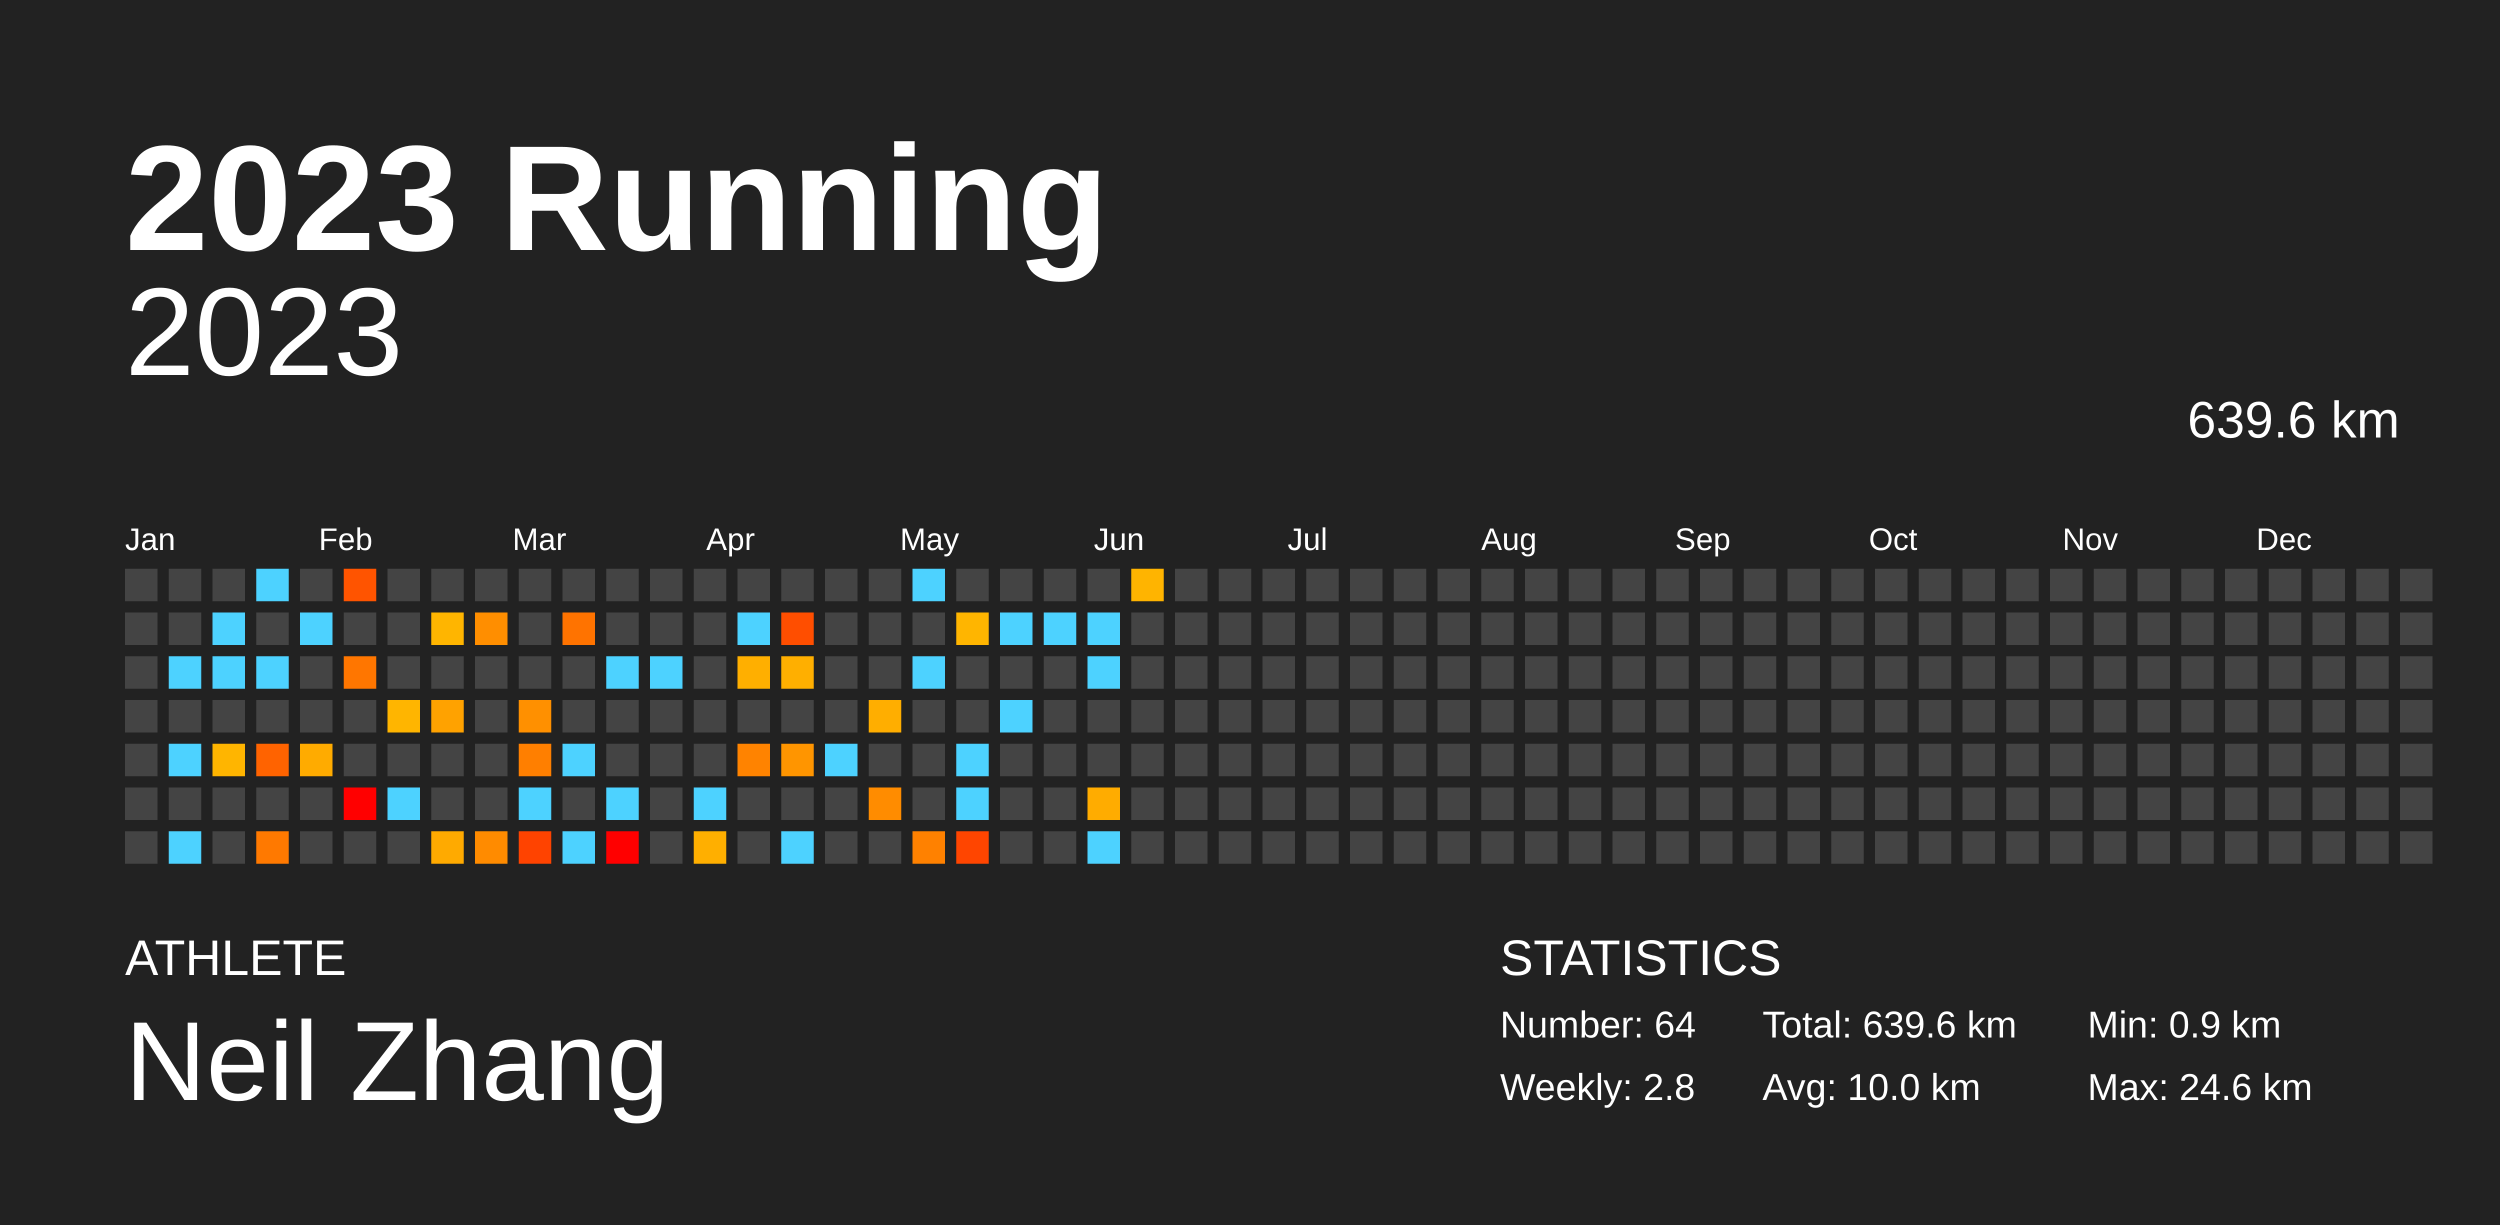
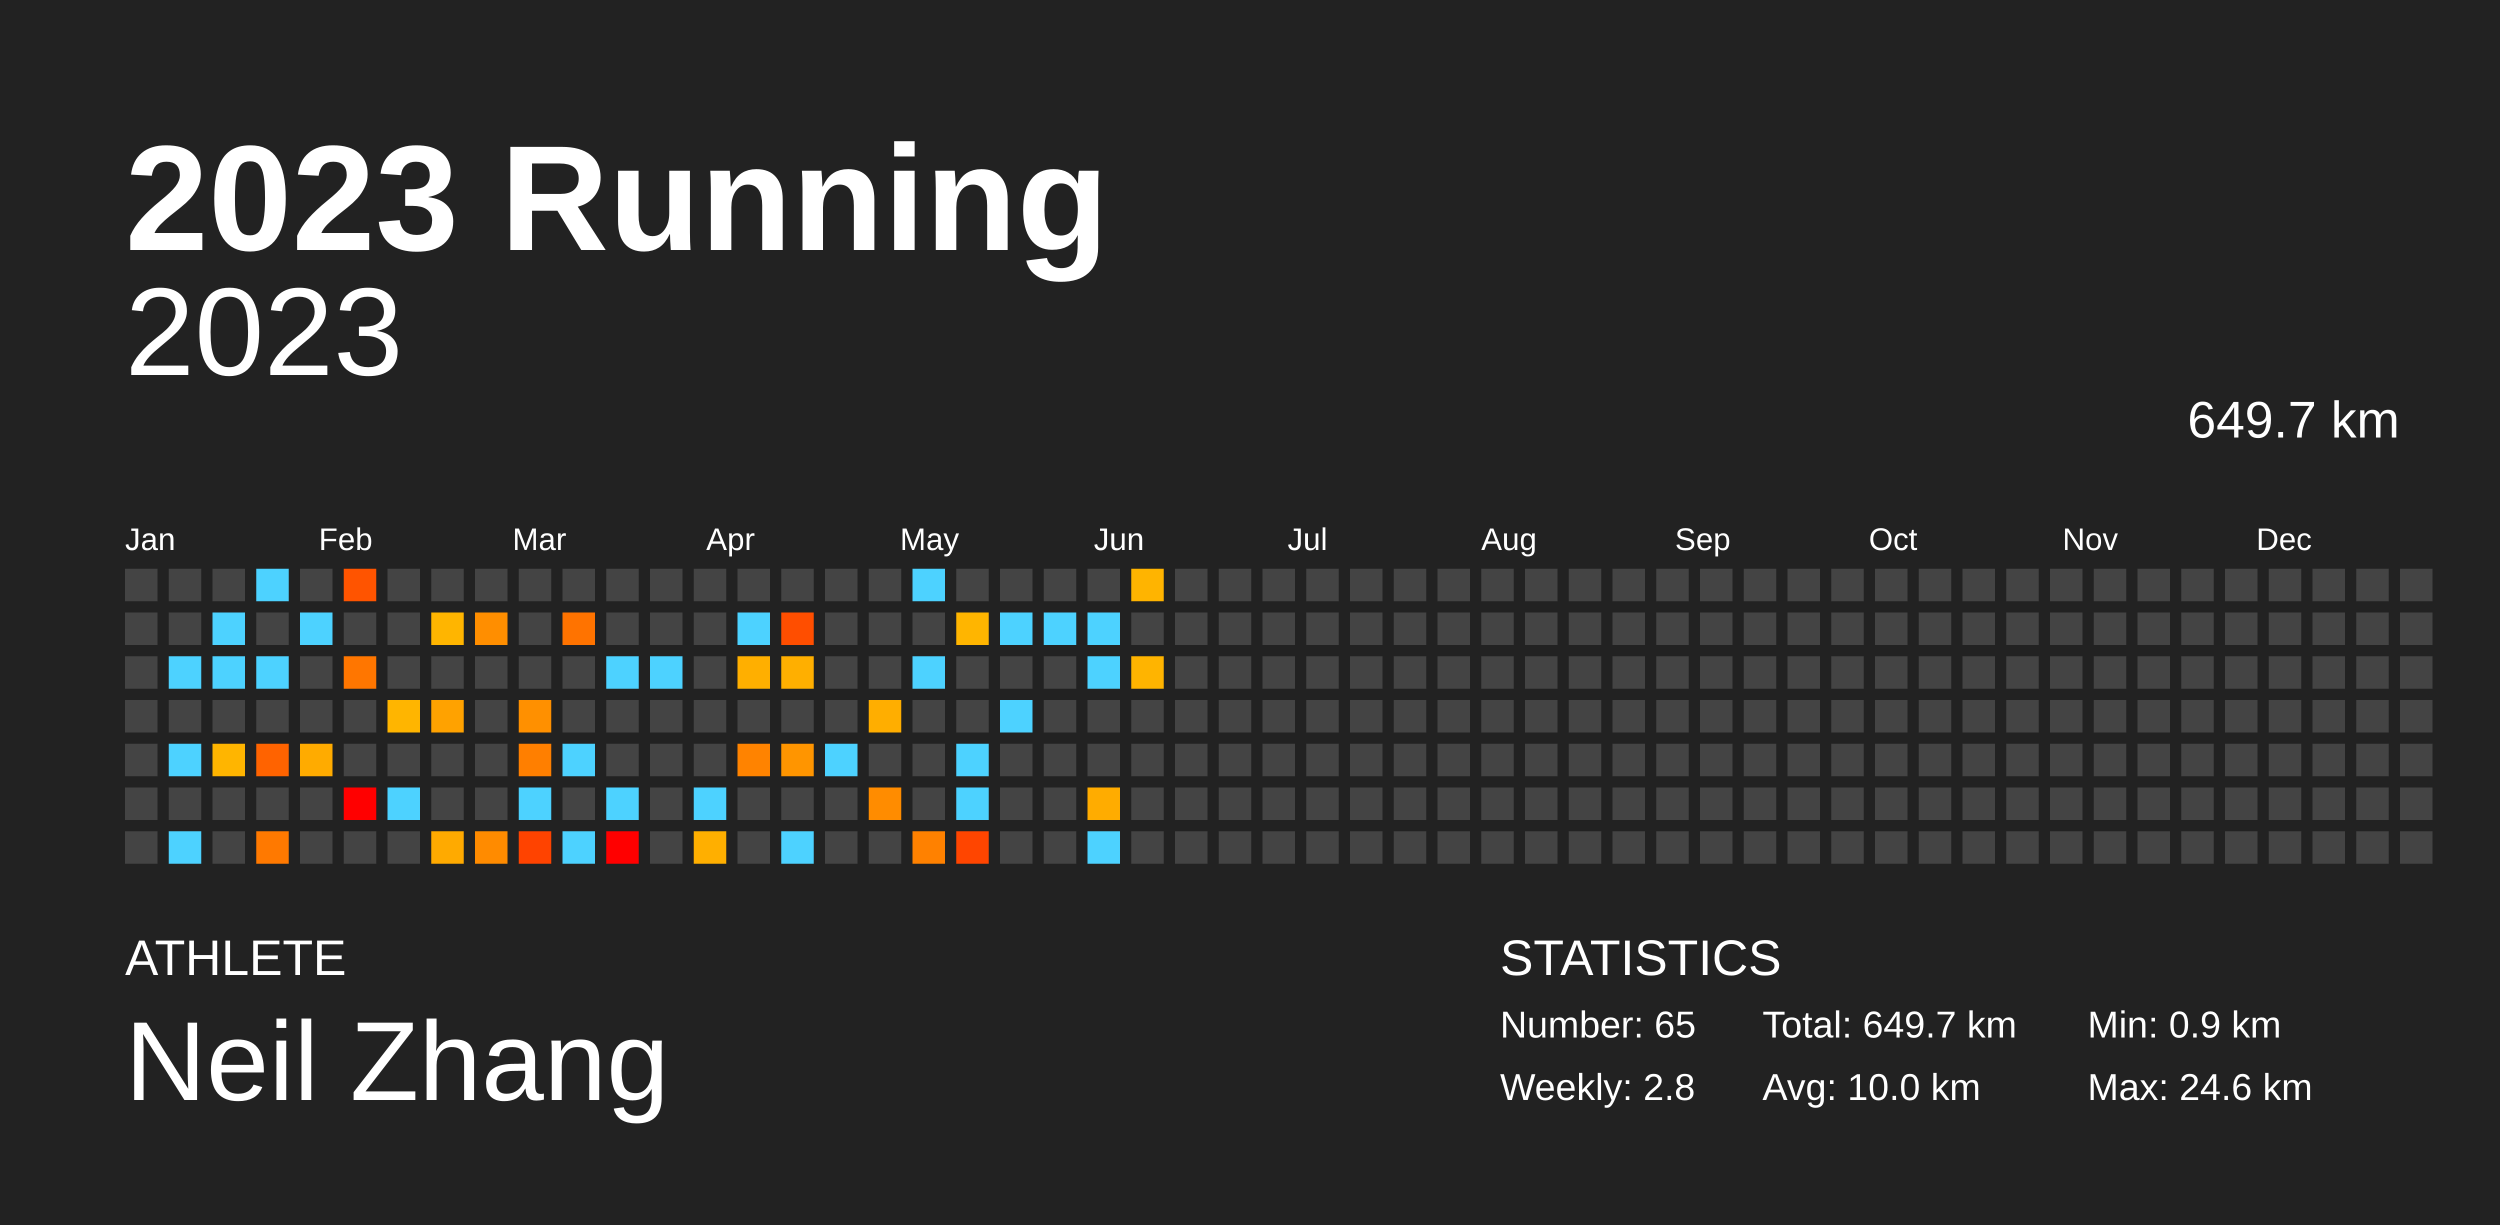
<svg xmlns="http://www.w3.org/2000/svg" baseProfile="full" height="98mm" version="1.1" viewBox="0,0,200,98" width="200mm">
  <defs />
  <rect fill="#222222" height="98" width="200" x="0" y="0" />
  <text fill="#FFFFFF" style="font-size:12px; font-family:Arial; font-weight:bold;" x="10" y="20">2023 Running</text>
  <text fill="#FFFFFF" style="font-size:4px; font-family:Arial" x="10" y="78">ATHLETE</text>
  <text fill="#FFFFFF" style="font-size:9px; font-family:Arial" x="10" y="88">Neil Zhang</text>
  <text fill="#FFFFFF" style="font-size:4px; font-family:Arial" x="120" y="78">STATISTICS</text>
-   <text fill="#FFFFFF" style="font-size:3px; font-family:Arial" x="120" y="83">Number: 64</text>
+   <text fill="#FFFFFF" style="font-size:3px; font-family:Arial" x="120" y="83">Number: 65</text>
  <text fill="#FFFFFF" style="font-size:3px; font-family:Arial" x="120" y="88">Weekly: 2.8</text>
-   <text fill="#FFFFFF" style="font-size:3px; font-family:Arial" x="141" y="83">Total: 639.6 km</text>
+   <text fill="#FFFFFF" style="font-size:3px; font-family:Arial" x="141" y="83">Total: 649.7 km</text>
  <text fill="#FFFFFF" style="font-size:3px; font-family:Arial" x="141" y="88">Avg: 10.0 km</text>
  <text fill="#FFFFFF" style="font-size:3px; font-family:Arial" x="167" y="83">Min: 0.9 km</text>
  <text fill="#FFFFFF" style="font-size:3px; font-family:Arial" x="167" y="88">Max: 24.6 km</text>
  <text alignment-baseline="hanging" fill="#FFFFFF" style="font-size:10.0px; font-family:Arial;" x="10" y="30">2023</text>
-   <text alignment-baseline="hanging" fill="#FFFFFF" style="font-size:4.125px; font-family:Arial;" x="175" y="35">639.6 km</text>
+   <text alignment-baseline="hanging" fill="#FFFFFF" style="font-size:4.125px; font-family:Arial;" x="175" y="35">649.7 km</text>
  <text fill="#FFFFFF" style="font-size:2.5px; font-family:Arial" x="10.0" y="44">Jan</text>
  <text fill="#FFFFFF" style="font-size:2.5px; font-family:Arial" x="25.5" y="44">Feb</text>
  <text fill="#FFFFFF" style="font-size:2.5px; font-family:Arial" x="41.0" y="44">Mar</text>
  <text fill="#FFFFFF" style="font-size:2.5px; font-family:Arial" x="56.5" y="44">Apr</text>
  <text fill="#FFFFFF" style="font-size:2.5px; font-family:Arial" x="72.0" y="44">May</text>
  <text fill="#FFFFFF" style="font-size:2.5px; font-family:Arial" x="87.5" y="44">Jun</text>
  <text fill="#FFFFFF" style="font-size:2.5px; font-family:Arial" x="103.0" y="44">Jul</text>
  <text fill="#FFFFFF" style="font-size:2.5px; font-family:Arial" x="118.5" y="44">Aug</text>
  <text fill="#FFFFFF" style="font-size:2.5px; font-family:Arial" x="134.0" y="44">Sep</text>
  <text fill="#FFFFFF" style="font-size:2.5px; font-family:Arial" x="149.5" y="44">Oct</text>
  <text fill="#FFFFFF" style="font-size:2.5px; font-family:Arial" x="165.0" y="44">Nov</text>
  <text fill="#FFFFFF" style="font-size:2.5px; font-family:Arial" x="180.5" y="44">Dec</text>
  <rect fill="#444444" height="2.6" width="2.6" x="10.0" y="45.5" />
  <rect fill="#444444" height="2.6" width="2.6" x="10.0" y="49.0" />
  <rect fill="#444444" height="2.6" width="2.6" x="10.0" y="52.5" />
  <rect fill="#444444" height="2.6" width="2.6" x="10.0" y="56.0" />
  <rect fill="#444444" height="2.6" width="2.6" x="10.0" y="59.5" />
  <rect fill="#444444" height="2.6" width="2.6" x="10.0" y="63.0" />
  <rect fill="#444444" height="2.6" width="2.6" x="10.0" y="66.5" />
  <rect fill="#444444" height="2.6" width="2.6" x="13.5" y="45.5" />
  <rect fill="#444444" height="2.6" width="2.6" x="13.5" y="49.0" />
  <rect fill="#4dd2ff" height="2.6" width="2.6" x="13.5" y="52.5" />
  <rect fill="#444444" height="2.6" width="2.6" x="13.5" y="56.0" />
  <rect fill="#4dd2ff" height="2.6" width="2.6" x="13.5" y="59.5" />
  <rect fill="#444444" height="2.6" width="2.6" x="13.5" y="63.0" />
  <rect fill="#4dd2ff" height="2.6" width="2.6" x="13.5" y="66.5" />
  <rect fill="#444444" height="2.6" width="2.6" x="17.0" y="45.5" />
  <rect fill="#4dd2ff" height="2.6" width="2.6" x="17.0" y="49.0" />
  <rect fill="#4dd2ff" height="2.6" width="2.6" x="17.0" y="52.5" />
  <rect fill="#444444" height="2.6" width="2.6" x="17.0" y="56.0" />
  <rect fill="#ffb500" height="2.6" width="2.6" x="17.0" y="59.5" />
  <rect fill="#444444" height="2.6" width="2.6" x="17.0" y="63.0" />
  <rect fill="#444444" height="2.6" width="2.6" x="17.0" y="66.5" />
  <rect fill="#4dd2ff" height="2.6" width="2.6" x="20.5" y="45.5" />
  <rect fill="#444444" height="2.6" width="2.6" x="20.5" y="49.0" />
  <rect fill="#4dd2ff" height="2.6" width="2.6" x="20.5" y="52.5" />
  <rect fill="#444444" height="2.6" width="2.6" x="20.5" y="56.0" />
  <rect fill="#ff6300" height="2.6" width="2.6" x="20.5" y="59.5" />
  <rect fill="#444444" height="2.6" width="2.6" x="20.5" y="63.0" />
  <rect fill="#ff7900" height="2.6" width="2.6" x="20.5" y="66.5" />
  <rect fill="#444444" height="2.6" width="2.6" x="24.0" y="45.5" />
  <rect fill="#4dd2ff" height="2.6" width="2.6" x="24.0" y="49.0" />
  <rect fill="#444444" height="2.6" width="2.6" x="24.0" y="52.5" />
  <rect fill="#444444" height="2.6" width="2.6" x="24.0" y="56.0" />
  <rect fill="#ffab00" height="2.6" width="2.6" x="24.0" y="59.5" />
  <rect fill="#444444" height="2.6" width="2.6" x="24.0" y="63.0" />
  <rect fill="#444444" height="2.6" width="2.6" x="24.0" y="66.5" />
  <rect fill="#ff5400" height="2.6" width="2.6" x="27.5" y="45.5" />
  <rect fill="#444444" height="2.6" width="2.6" x="27.5" y="49.0" />
  <rect fill="#ff7600" height="2.6" width="2.6" x="27.5" y="52.5" />
  <rect fill="#444444" height="2.6" width="2.6" x="27.5" y="56.0" />
  <rect fill="#444444" height="2.6" width="2.6" x="27.5" y="59.5" />
  <rect fill="red" height="2.6" width="2.6" x="27.5" y="63.0" />
  <rect fill="#444444" height="2.6" width="2.6" x="27.5" y="66.5" />
  <rect fill="#444444" height="2.6" width="2.6" x="31.0" y="45.5" />
  <rect fill="#444444" height="2.6" width="2.6" x="31.0" y="49.0" />
  <rect fill="#444444" height="2.6" width="2.6" x="31.0" y="52.5" />
  <rect fill="#ffb500" height="2.6" width="2.6" x="31.0" y="56.0" />
  <rect fill="#444444" height="2.6" width="2.6" x="31.0" y="59.5" />
  <rect fill="#4dd2ff" height="2.6" width="2.6" x="31.0" y="63.0" />
  <rect fill="#444444" height="2.6" width="2.6" x="31.0" y="66.5" />
  <rect fill="#444444" height="2.6" width="2.6" x="34.5" y="45.5" />
  <rect fill="#ffb500" height="2.6" width="2.6" x="34.5" y="49.0" />
  <rect fill="#444444" height="2.6" width="2.6" x="34.5" y="52.5" />
  <rect fill="#ffa200" height="2.6" width="2.6" x="34.5" y="56.0" />
  <rect fill="#444444" height="2.6" width="2.6" x="34.5" y="59.5" />
  <rect fill="#444444" height="2.6" width="2.6" x="34.5" y="63.0" />
  <rect fill="#ffaa00" height="2.6" width="2.6" x="34.5" y="66.5" />
  <rect fill="#444444" height="2.6" width="2.6" x="38.0" y="45.5" />
  <rect fill="#ff8e00" height="2.6" width="2.6" x="38.0" y="49.0" />
  <rect fill="#444444" height="2.6" width="2.6" x="38.0" y="52.5" />
  <rect fill="#444444" height="2.6" width="2.6" x="38.0" y="56.0" />
  <rect fill="#444444" height="2.6" width="2.6" x="38.0" y="59.5" />
  <rect fill="#444444" height="2.6" width="2.6" x="38.0" y="63.0" />
  <rect fill="#ff8b00" height="2.6" width="2.6" x="38.0" y="66.5" />
  <rect fill="#444444" height="2.6" width="2.6" x="41.5" y="45.5" />
  <rect fill="#444444" height="2.6" width="2.6" x="41.5" y="49.0" />
  <rect fill="#444444" height="2.6" width="2.6" x="41.5" y="52.5" />
  <rect fill="#ff9000" height="2.6" width="2.6" x="41.5" y="56.0" />
  <rect fill="#ff7f00" height="2.6" width="2.6" x="41.5" y="59.5" />
  <rect fill="#4dd2ff" height="2.6" width="2.6" x="41.5" y="63.0" />
  <rect fill="#ff4300" height="2.6" width="2.6" x="41.5" y="66.5" />
  <rect fill="#444444" height="2.6" width="2.6" x="45.0" y="45.5" />
  <rect fill="#ff7300" height="2.6" width="2.6" x="45.0" y="49.0" />
  <rect fill="#444444" height="2.6" width="2.6" x="45.0" y="52.5" />
  <rect fill="#444444" height="2.6" width="2.6" x="45.0" y="56.0" />
  <rect fill="#4dd2ff" height="2.6" width="2.6" x="45.0" y="59.5" />
  <rect fill="#444444" height="2.6" width="2.6" x="45.0" y="63.0" />
  <rect fill="#4dd2ff" height="2.6" width="2.6" x="45.0" y="66.5" />
  <rect fill="#444444" height="2.6" width="2.6" x="48.5" y="45.5" />
  <rect fill="#444444" height="2.6" width="2.6" x="48.5" y="49.0" />
  <rect fill="#4dd2ff" height="2.6" width="2.6" x="48.5" y="52.5" />
  <rect fill="#444444" height="2.6" width="2.6" x="48.5" y="56.0" />
  <rect fill="#444444" height="2.6" width="2.6" x="48.5" y="59.5" />
  <rect fill="#4dd2ff" height="2.6" width="2.6" x="48.5" y="63.0" />
  <rect fill="red" height="2.6" width="2.6" x="48.5" y="66.5" />
  <rect fill="#444444" height="2.6" width="2.6" x="52.0" y="45.5" />
  <rect fill="#444444" height="2.6" width="2.6" x="52.0" y="49.0" />
  <rect fill="#4dd2ff" height="2.6" width="2.6" x="52.0" y="52.5" />
  <rect fill="#444444" height="2.6" width="2.6" x="52.0" y="56.0" />
  <rect fill="#444444" height="2.6" width="2.6" x="52.0" y="59.5" />
  <rect fill="#444444" height="2.6" width="2.6" x="52.0" y="63.0" />
  <rect fill="#444444" height="2.6" width="2.6" x="52.0" y="66.5" />
  <rect fill="#444444" height="2.6" width="2.6" x="55.5" y="45.5" />
  <rect fill="#444444" height="2.6" width="2.6" x="55.5" y="49.0" />
  <rect fill="#444444" height="2.6" width="2.6" x="55.5" y="52.5" />
  <rect fill="#444444" height="2.6" width="2.6" x="55.5" y="56.0" />
  <rect fill="#444444" height="2.6" width="2.6" x="55.5" y="59.5" />
  <rect fill="#4dd2ff" height="2.6" width="2.6" x="55.5" y="63.0" />
  <rect fill="#ffaf00" height="2.6" width="2.6" x="55.5" y="66.5" />
  <rect fill="#444444" height="2.6" width="2.6" x="59.0" y="45.5" />
  <rect fill="#4dd2ff" height="2.6" width="2.6" x="59.0" y="49.0" />
  <rect fill="#ffaf00" height="2.6" width="2.6" x="59.0" y="52.5" />
  <rect fill="#444444" height="2.6" width="2.6" x="59.0" y="56.0" />
  <rect fill="#ff8300" height="2.6" width="2.6" x="59.0" y="59.5" />
  <rect fill="#444444" height="2.6" width="2.6" x="59.0" y="63.0" />
  <rect fill="#444444" height="2.6" width="2.6" x="59.0" y="66.5" />
  <rect fill="#444444" height="2.6" width="2.6" x="62.5" y="45.5" />
  <rect fill="#ff4e00" height="2.6" width="2.6" x="62.5" y="49.0" />
  <rect fill="#ffaf00" height="2.6" width="2.6" x="62.5" y="52.5" />
  <rect fill="#444444" height="2.6" width="2.6" x="62.5" y="56.0" />
  <rect fill="#ff9500" height="2.6" width="2.6" x="62.5" y="59.5" />
  <rect fill="#444444" height="2.6" width="2.6" x="62.5" y="63.0" />
  <rect fill="#4dd2ff" height="2.6" width="2.6" x="62.5" y="66.5" />
  <rect fill="#444444" height="2.6" width="2.6" x="66.0" y="45.5" />
  <rect fill="#444444" height="2.6" width="2.6" x="66.0" y="49.0" />
  <rect fill="#444444" height="2.6" width="2.6" x="66.0" y="52.5" />
  <rect fill="#444444" height="2.6" width="2.6" x="66.0" y="56.0" />
  <rect fill="#4dd2ff" height="2.6" width="2.6" x="66.0" y="59.5" />
  <rect fill="#444444" height="2.6" width="2.6" x="66.0" y="63.0" />
  <rect fill="#444444" height="2.6" width="2.6" x="66.0" y="66.5" />
  <rect fill="#444444" height="2.6" width="2.6" x="69.5" y="45.5" />
  <rect fill="#444444" height="2.6" width="2.6" x="69.5" y="49.0" />
  <rect fill="#444444" height="2.6" width="2.6" x="69.5" y="52.5" />
  <rect fill="#ffae00" height="2.6" width="2.6" x="69.5" y="56.0" />
  <rect fill="#444444" height="2.6" width="2.6" x="69.5" y="59.5" />
  <rect fill="#ff8c00" height="2.6" width="2.6" x="69.5" y="63.0" />
  <rect fill="#444444" height="2.6" width="2.6" x="69.5" y="66.5" />
  <rect fill="#4dd2ff" height="2.6" width="2.6" x="73.0" y="45.5" />
  <rect fill="#444444" height="2.6" width="2.6" x="73.0" y="49.0" />
  <rect fill="#4dd2ff" height="2.6" width="2.6" x="73.0" y="52.5" />
  <rect fill="#444444" height="2.6" width="2.6" x="73.0" y="56.0" />
  <rect fill="#444444" height="2.6" width="2.6" x="73.0" y="59.5" />
  <rect fill="#444444" height="2.6" width="2.6" x="73.0" y="63.0" />
  <rect fill="#ff8100" height="2.6" width="2.6" x="73.0" y="66.5" />
  <rect fill="#444444" height="2.6" width="2.6" x="76.5" y="45.5" />
  <rect fill="#ffb500" height="2.6" width="2.6" x="76.5" y="49.0" />
  <rect fill="#444444" height="2.6" width="2.6" x="76.5" y="52.5" />
  <rect fill="#444444" height="2.6" width="2.6" x="76.5" y="56.0" />
  <rect fill="#4dd2ff" height="2.6" width="2.6" x="76.5" y="59.5" />
  <rect fill="#4dd2ff" height="2.6" width="2.6" x="76.5" y="63.0" />
  <rect fill="#ff4500" height="2.6" width="2.6" x="76.5" y="66.5" />
  <rect fill="#444444" height="2.6" width="2.6" x="80.0" y="45.5" />
  <rect fill="#4dd2ff" height="2.6" width="2.6" x="80.0" y="49.0" />
  <rect fill="#444444" height="2.6" width="2.6" x="80.0" y="52.5" />
  <rect fill="#4dd2ff" height="2.6" width="2.6" x="80.0" y="56.0" />
  <rect fill="#444444" height="2.6" width="2.6" x="80.0" y="59.5" />
  <rect fill="#444444" height="2.6" width="2.6" x="80.0" y="63.0" />
  <rect fill="#444444" height="2.6" width="2.6" x="80.0" y="66.5" />
  <rect fill="#444444" height="2.6" width="2.6" x="83.5" y="45.5" />
  <rect fill="#4dd2ff" height="2.6" width="2.6" x="83.5" y="49.0" />
  <rect fill="#444444" height="2.6" width="2.6" x="83.5" y="52.5" />
  <rect fill="#444444" height="2.6" width="2.6" x="83.5" y="56.0" />
  <rect fill="#444444" height="2.6" width="2.6" x="83.5" y="59.5" />
  <rect fill="#444444" height="2.6" width="2.6" x="83.5" y="63.0" />
  <rect fill="#444444" height="2.6" width="2.6" x="83.5" y="66.5" />
  <rect fill="#444444" height="2.6" width="2.6" x="87.0" y="45.5" />
  <rect fill="#4dd2ff" height="2.6" width="2.6" x="87.0" y="49.0" />
  <rect fill="#4dd2ff" height="2.6" width="2.6" x="87.0" y="52.5" />
  <rect fill="#444444" height="2.6" width="2.6" x="87.0" y="56.0" />
  <rect fill="#444444" height="2.6" width="2.6" x="87.0" y="59.5" />
  <rect fill="#ffac00" height="2.6" width="2.6" x="87.0" y="63.0" />
  <rect fill="#4dd2ff" height="2.6" width="2.6" x="87.0" y="66.5" />
  <rect fill="#ffb400" height="2.6" width="2.6" x="90.5" y="45.5" />
  <rect fill="#444444" height="2.6" width="2.6" x="90.5" y="49.0" />
-   <rect fill="#444444" height="2.6" width="2.6" x="90.5" y="52.5" />
+   <rect fill="#ffb400" height="2.6" width="2.6" x="90.5" y="52.5" />
  <rect fill="#444444" height="2.6" width="2.6" x="90.5" y="56.0" />
  <rect fill="#444444" height="2.6" width="2.6" x="90.5" y="59.5" />
  <rect fill="#444444" height="2.6" width="2.6" x="90.5" y="63.0" />
  <rect fill="#444444" height="2.6" width="2.6" x="90.5" y="66.5" />
  <rect fill="#444444" height="2.6" width="2.6" x="94.0" y="45.5" />
  <rect fill="#444444" height="2.6" width="2.6" x="94.0" y="49.0" />
  <rect fill="#444444" height="2.6" width="2.6" x="94.0" y="52.5" />
  <rect fill="#444444" height="2.6" width="2.6" x="94.0" y="56.0" />
  <rect fill="#444444" height="2.6" width="2.6" x="94.0" y="59.5" />
  <rect fill="#444444" height="2.6" width="2.6" x="94.0" y="63.0" />
  <rect fill="#444444" height="2.6" width="2.6" x="94.0" y="66.5" />
  <rect fill="#444444" height="2.6" width="2.6" x="97.5" y="45.5" />
  <rect fill="#444444" height="2.6" width="2.6" x="97.5" y="49.0" />
  <rect fill="#444444" height="2.6" width="2.6" x="97.5" y="52.5" />
  <rect fill="#444444" height="2.6" width="2.6" x="97.5" y="56.0" />
  <rect fill="#444444" height="2.6" width="2.6" x="97.5" y="59.5" />
  <rect fill="#444444" height="2.6" width="2.6" x="97.5" y="63.0" />
  <rect fill="#444444" height="2.6" width="2.6" x="97.5" y="66.5" />
  <rect fill="#444444" height="2.6" width="2.6" x="101.0" y="45.5" />
  <rect fill="#444444" height="2.6" width="2.6" x="101.0" y="49.0" />
  <rect fill="#444444" height="2.6" width="2.6" x="101.0" y="52.5" />
  <rect fill="#444444" height="2.6" width="2.6" x="101.0" y="56.0" />
  <rect fill="#444444" height="2.6" width="2.6" x="101.0" y="59.5" />
  <rect fill="#444444" height="2.6" width="2.6" x="101.0" y="63.0" />
  <rect fill="#444444" height="2.6" width="2.6" x="101.0" y="66.5" />
  <rect fill="#444444" height="2.6" width="2.6" x="104.5" y="45.5" />
  <rect fill="#444444" height="2.6" width="2.6" x="104.5" y="49.0" />
  <rect fill="#444444" height="2.6" width="2.6" x="104.5" y="52.5" />
  <rect fill="#444444" height="2.6" width="2.6" x="104.5" y="56.0" />
  <rect fill="#444444" height="2.6" width="2.6" x="104.5" y="59.5" />
  <rect fill="#444444" height="2.6" width="2.6" x="104.5" y="63.0" />
  <rect fill="#444444" height="2.6" width="2.6" x="104.5" y="66.5" />
  <rect fill="#444444" height="2.6" width="2.6" x="108.0" y="45.5" />
  <rect fill="#444444" height="2.6" width="2.6" x="108.0" y="49.0" />
  <rect fill="#444444" height="2.6" width="2.6" x="108.0" y="52.5" />
  <rect fill="#444444" height="2.6" width="2.6" x="108.0" y="56.0" />
  <rect fill="#444444" height="2.6" width="2.6" x="108.0" y="59.5" />
  <rect fill="#444444" height="2.6" width="2.6" x="108.0" y="63.0" />
  <rect fill="#444444" height="2.6" width="2.6" x="108.0" y="66.5" />
  <rect fill="#444444" height="2.6" width="2.6" x="111.5" y="45.5" />
  <rect fill="#444444" height="2.6" width="2.6" x="111.5" y="49.0" />
  <rect fill="#444444" height="2.6" width="2.6" x="111.5" y="52.5" />
  <rect fill="#444444" height="2.6" width="2.6" x="111.5" y="56.0" />
  <rect fill="#444444" height="2.6" width="2.6" x="111.5" y="59.5" />
  <rect fill="#444444" height="2.6" width="2.6" x="111.5" y="63.0" />
  <rect fill="#444444" height="2.6" width="2.6" x="111.5" y="66.5" />
  <rect fill="#444444" height="2.6" width="2.6" x="115.0" y="45.5" />
  <rect fill="#444444" height="2.6" width="2.6" x="115.0" y="49.0" />
  <rect fill="#444444" height="2.6" width="2.6" x="115.0" y="52.5" />
  <rect fill="#444444" height="2.6" width="2.6" x="115.0" y="56.0" />
  <rect fill="#444444" height="2.6" width="2.6" x="115.0" y="59.5" />
  <rect fill="#444444" height="2.6" width="2.6" x="115.0" y="63.0" />
  <rect fill="#444444" height="2.6" width="2.6" x="115.0" y="66.5" />
  <rect fill="#444444" height="2.6" width="2.6" x="118.5" y="45.5" />
  <rect fill="#444444" height="2.6" width="2.6" x="118.5" y="49.0" />
  <rect fill="#444444" height="2.6" width="2.6" x="118.5" y="52.5" />
  <rect fill="#444444" height="2.6" width="2.6" x="118.5" y="56.0" />
  <rect fill="#444444" height="2.6" width="2.6" x="118.5" y="59.5" />
  <rect fill="#444444" height="2.6" width="2.6" x="118.5" y="63.0" />
  <rect fill="#444444" height="2.6" width="2.6" x="118.5" y="66.5" />
  <rect fill="#444444" height="2.6" width="2.6" x="122.0" y="45.5" />
  <rect fill="#444444" height="2.6" width="2.6" x="122.0" y="49.0" />
  <rect fill="#444444" height="2.6" width="2.6" x="122.0" y="52.5" />
  <rect fill="#444444" height="2.6" width="2.6" x="122.0" y="56.0" />
  <rect fill="#444444" height="2.6" width="2.6" x="122.0" y="59.5" />
  <rect fill="#444444" height="2.6" width="2.6" x="122.0" y="63.0" />
  <rect fill="#444444" height="2.6" width="2.6" x="122.0" y="66.5" />
  <rect fill="#444444" height="2.6" width="2.6" x="125.5" y="45.5" />
  <rect fill="#444444" height="2.6" width="2.6" x="125.5" y="49.0" />
  <rect fill="#444444" height="2.6" width="2.6" x="125.5" y="52.5" />
  <rect fill="#444444" height="2.6" width="2.6" x="125.5" y="56.0" />
  <rect fill="#444444" height="2.6" width="2.6" x="125.5" y="59.5" />
  <rect fill="#444444" height="2.6" width="2.6" x="125.5" y="63.0" />
  <rect fill="#444444" height="2.6" width="2.6" x="125.5" y="66.5" />
  <rect fill="#444444" height="2.6" width="2.6" x="129.0" y="45.5" />
  <rect fill="#444444" height="2.6" width="2.6" x="129.0" y="49.0" />
  <rect fill="#444444" height="2.6" width="2.6" x="129.0" y="52.5" />
  <rect fill="#444444" height="2.6" width="2.6" x="129.0" y="56.0" />
  <rect fill="#444444" height="2.6" width="2.6" x="129.0" y="59.5" />
  <rect fill="#444444" height="2.6" width="2.6" x="129.0" y="63.0" />
  <rect fill="#444444" height="2.6" width="2.6" x="129.0" y="66.5" />
  <rect fill="#444444" height="2.6" width="2.6" x="132.5" y="45.5" />
  <rect fill="#444444" height="2.6" width="2.6" x="132.5" y="49.0" />
  <rect fill="#444444" height="2.6" width="2.6" x="132.5" y="52.5" />
  <rect fill="#444444" height="2.6" width="2.6" x="132.5" y="56.0" />
  <rect fill="#444444" height="2.6" width="2.6" x="132.5" y="59.5" />
  <rect fill="#444444" height="2.6" width="2.6" x="132.5" y="63.0" />
  <rect fill="#444444" height="2.6" width="2.6" x="132.5" y="66.5" />
  <rect fill="#444444" height="2.6" width="2.6" x="136.0" y="45.5" />
  <rect fill="#444444" height="2.6" width="2.6" x="136.0" y="49.0" />
  <rect fill="#444444" height="2.6" width="2.6" x="136.0" y="52.5" />
  <rect fill="#444444" height="2.6" width="2.6" x="136.0" y="56.0" />
  <rect fill="#444444" height="2.6" width="2.6" x="136.0" y="59.5" />
  <rect fill="#444444" height="2.6" width="2.6" x="136.0" y="63.0" />
  <rect fill="#444444" height="2.6" width="2.6" x="136.0" y="66.5" />
  <rect fill="#444444" height="2.6" width="2.6" x="139.5" y="45.5" />
  <rect fill="#444444" height="2.6" width="2.6" x="139.5" y="49.0" />
  <rect fill="#444444" height="2.6" width="2.6" x="139.5" y="52.5" />
  <rect fill="#444444" height="2.6" width="2.6" x="139.5" y="56.0" />
  <rect fill="#444444" height="2.6" width="2.6" x="139.5" y="59.5" />
  <rect fill="#444444" height="2.6" width="2.6" x="139.5" y="63.0" />
  <rect fill="#444444" height="2.6" width="2.6" x="139.5" y="66.5" />
  <rect fill="#444444" height="2.6" width="2.6" x="143.0" y="45.5" />
  <rect fill="#444444" height="2.6" width="2.6" x="143.0" y="49.0" />
  <rect fill="#444444" height="2.6" width="2.6" x="143.0" y="52.5" />
  <rect fill="#444444" height="2.6" width="2.6" x="143.0" y="56.0" />
  <rect fill="#444444" height="2.6" width="2.6" x="143.0" y="59.5" />
  <rect fill="#444444" height="2.6" width="2.6" x="143.0" y="63.0" />
  <rect fill="#444444" height="2.6" width="2.6" x="143.0" y="66.5" />
  <rect fill="#444444" height="2.6" width="2.6" x="146.5" y="45.5" />
  <rect fill="#444444" height="2.6" width="2.6" x="146.5" y="49.0" />
  <rect fill="#444444" height="2.6" width="2.6" x="146.5" y="52.5" />
  <rect fill="#444444" height="2.6" width="2.6" x="146.5" y="56.0" />
  <rect fill="#444444" height="2.6" width="2.6" x="146.5" y="59.5" />
  <rect fill="#444444" height="2.6" width="2.6" x="146.5" y="63.0" />
  <rect fill="#444444" height="2.6" width="2.6" x="146.5" y="66.5" />
  <rect fill="#444444" height="2.6" width="2.6" x="150.0" y="45.5" />
  <rect fill="#444444" height="2.6" width="2.6" x="150.0" y="49.0" />
  <rect fill="#444444" height="2.6" width="2.6" x="150.0" y="52.5" />
  <rect fill="#444444" height="2.6" width="2.6" x="150.0" y="56.0" />
  <rect fill="#444444" height="2.6" width="2.6" x="150.0" y="59.5" />
  <rect fill="#444444" height="2.6" width="2.6" x="150.0" y="63.0" />
  <rect fill="#444444" height="2.6" width="2.6" x="150.0" y="66.5" />
  <rect fill="#444444" height="2.6" width="2.6" x="153.5" y="45.5" />
  <rect fill="#444444" height="2.6" width="2.6" x="153.5" y="49.0" />
  <rect fill="#444444" height="2.6" width="2.6" x="153.5" y="52.5" />
  <rect fill="#444444" height="2.6" width="2.6" x="153.5" y="56.0" />
  <rect fill="#444444" height="2.6" width="2.6" x="153.5" y="59.5" />
  <rect fill="#444444" height="2.6" width="2.6" x="153.5" y="63.0" />
  <rect fill="#444444" height="2.6" width="2.6" x="153.5" y="66.5" />
  <rect fill="#444444" height="2.6" width="2.6" x="157.0" y="45.5" />
  <rect fill="#444444" height="2.6" width="2.6" x="157.0" y="49.0" />
  <rect fill="#444444" height="2.6" width="2.6" x="157.0" y="52.5" />
  <rect fill="#444444" height="2.6" width="2.6" x="157.0" y="56.0" />
  <rect fill="#444444" height="2.6" width="2.6" x="157.0" y="59.5" />
  <rect fill="#444444" height="2.6" width="2.6" x="157.0" y="63.0" />
  <rect fill="#444444" height="2.6" width="2.6" x="157.0" y="66.5" />
  <rect fill="#444444" height="2.6" width="2.6" x="160.5" y="45.5" />
  <rect fill="#444444" height="2.6" width="2.6" x="160.5" y="49.0" />
  <rect fill="#444444" height="2.6" width="2.6" x="160.5" y="52.5" />
  <rect fill="#444444" height="2.6" width="2.6" x="160.5" y="56.0" />
  <rect fill="#444444" height="2.6" width="2.6" x="160.5" y="59.5" />
  <rect fill="#444444" height="2.6" width="2.6" x="160.5" y="63.0" />
  <rect fill="#444444" height="2.6" width="2.6" x="160.5" y="66.5" />
  <rect fill="#444444" height="2.6" width="2.6" x="164.0" y="45.5" />
  <rect fill="#444444" height="2.6" width="2.6" x="164.0" y="49.0" />
  <rect fill="#444444" height="2.6" width="2.6" x="164.0" y="52.5" />
  <rect fill="#444444" height="2.6" width="2.6" x="164.0" y="56.0" />
  <rect fill="#444444" height="2.6" width="2.6" x="164.0" y="59.5" />
  <rect fill="#444444" height="2.6" width="2.6" x="164.0" y="63.0" />
  <rect fill="#444444" height="2.6" width="2.6" x="164.0" y="66.5" />
  <rect fill="#444444" height="2.6" width="2.6" x="167.5" y="45.5" />
  <rect fill="#444444" height="2.6" width="2.6" x="167.5" y="49.0" />
  <rect fill="#444444" height="2.6" width="2.6" x="167.5" y="52.5" />
  <rect fill="#444444" height="2.6" width="2.6" x="167.5" y="56.0" />
  <rect fill="#444444" height="2.6" width="2.6" x="167.5" y="59.5" />
  <rect fill="#444444" height="2.6" width="2.6" x="167.5" y="63.0" />
  <rect fill="#444444" height="2.6" width="2.6" x="167.5" y="66.5" />
  <rect fill="#444444" height="2.6" width="2.6" x="171.0" y="45.5" />
  <rect fill="#444444" height="2.6" width="2.6" x="171.0" y="49.0" />
  <rect fill="#444444" height="2.6" width="2.6" x="171.0" y="52.5" />
  <rect fill="#444444" height="2.6" width="2.6" x="171.0" y="56.0" />
  <rect fill="#444444" height="2.6" width="2.6" x="171.0" y="59.5" />
  <rect fill="#444444" height="2.6" width="2.6" x="171.0" y="63.0" />
  <rect fill="#444444" height="2.6" width="2.6" x="171.0" y="66.5" />
  <rect fill="#444444" height="2.6" width="2.6" x="174.5" y="45.5" />
  <rect fill="#444444" height="2.6" width="2.6" x="174.5" y="49.0" />
  <rect fill="#444444" height="2.6" width="2.6" x="174.5" y="52.5" />
  <rect fill="#444444" height="2.6" width="2.6" x="174.5" y="56.0" />
  <rect fill="#444444" height="2.6" width="2.6" x="174.5" y="59.5" />
  <rect fill="#444444" height="2.6" width="2.6" x="174.5" y="63.0" />
  <rect fill="#444444" height="2.6" width="2.6" x="174.5" y="66.5" />
  <rect fill="#444444" height="2.6" width="2.6" x="178.0" y="45.5" />
  <rect fill="#444444" height="2.6" width="2.6" x="178.0" y="49.0" />
  <rect fill="#444444" height="2.6" width="2.6" x="178.0" y="52.5" />
  <rect fill="#444444" height="2.6" width="2.6" x="178.0" y="56.0" />
  <rect fill="#444444" height="2.6" width="2.6" x="178.0" y="59.5" />
  <rect fill="#444444" height="2.6" width="2.6" x="178.0" y="63.0" />
  <rect fill="#444444" height="2.6" width="2.6" x="178.0" y="66.5" />
  <rect fill="#444444" height="2.6" width="2.6" x="181.5" y="45.5" />
  <rect fill="#444444" height="2.6" width="2.6" x="181.5" y="49.0" />
  <rect fill="#444444" height="2.6" width="2.6" x="181.5" y="52.5" />
  <rect fill="#444444" height="2.6" width="2.6" x="181.5" y="56.0" />
  <rect fill="#444444" height="2.6" width="2.6" x="181.5" y="59.5" />
  <rect fill="#444444" height="2.6" width="2.6" x="181.5" y="63.0" />
  <rect fill="#444444" height="2.6" width="2.6" x="181.5" y="66.5" />
  <rect fill="#444444" height="2.6" width="2.6" x="185.0" y="45.5" />
  <rect fill="#444444" height="2.6" width="2.6" x="185.0" y="49.0" />
  <rect fill="#444444" height="2.6" width="2.6" x="185.0" y="52.5" />
  <rect fill="#444444" height="2.6" width="2.6" x="185.0" y="56.0" />
  <rect fill="#444444" height="2.6" width="2.6" x="185.0" y="59.5" />
  <rect fill="#444444" height="2.6" width="2.6" x="185.0" y="63.0" />
  <rect fill="#444444" height="2.6" width="2.6" x="185.0" y="66.5" />
  <rect fill="#444444" height="2.6" width="2.6" x="188.5" y="45.5" />
  <rect fill="#444444" height="2.6" width="2.6" x="188.5" y="49.0" />
  <rect fill="#444444" height="2.6" width="2.6" x="188.5" y="52.5" />
  <rect fill="#444444" height="2.6" width="2.6" x="188.5" y="56.0" />
  <rect fill="#444444" height="2.6" width="2.6" x="188.5" y="59.5" />
  <rect fill="#444444" height="2.6" width="2.6" x="188.5" y="63.0" />
  <rect fill="#444444" height="2.6" width="2.6" x="188.5" y="66.5" />
  <rect fill="#444444" height="2.6" width="2.6" x="192.0" y="45.5" />
  <rect fill="#444444" height="2.6" width="2.6" x="192.0" y="49.0" />
  <rect fill="#444444" height="2.6" width="2.6" x="192.0" y="52.5" />
  <rect fill="#444444" height="2.6" width="2.6" x="192.0" y="56.0" />
  <rect fill="#444444" height="2.6" width="2.6" x="192.0" y="59.5" />
  <rect fill="#444444" height="2.6" width="2.6" x="192.0" y="63.0" />
  <rect fill="#444444" height="2.6" width="2.6" x="192.0" y="66.5" />
</svg>
